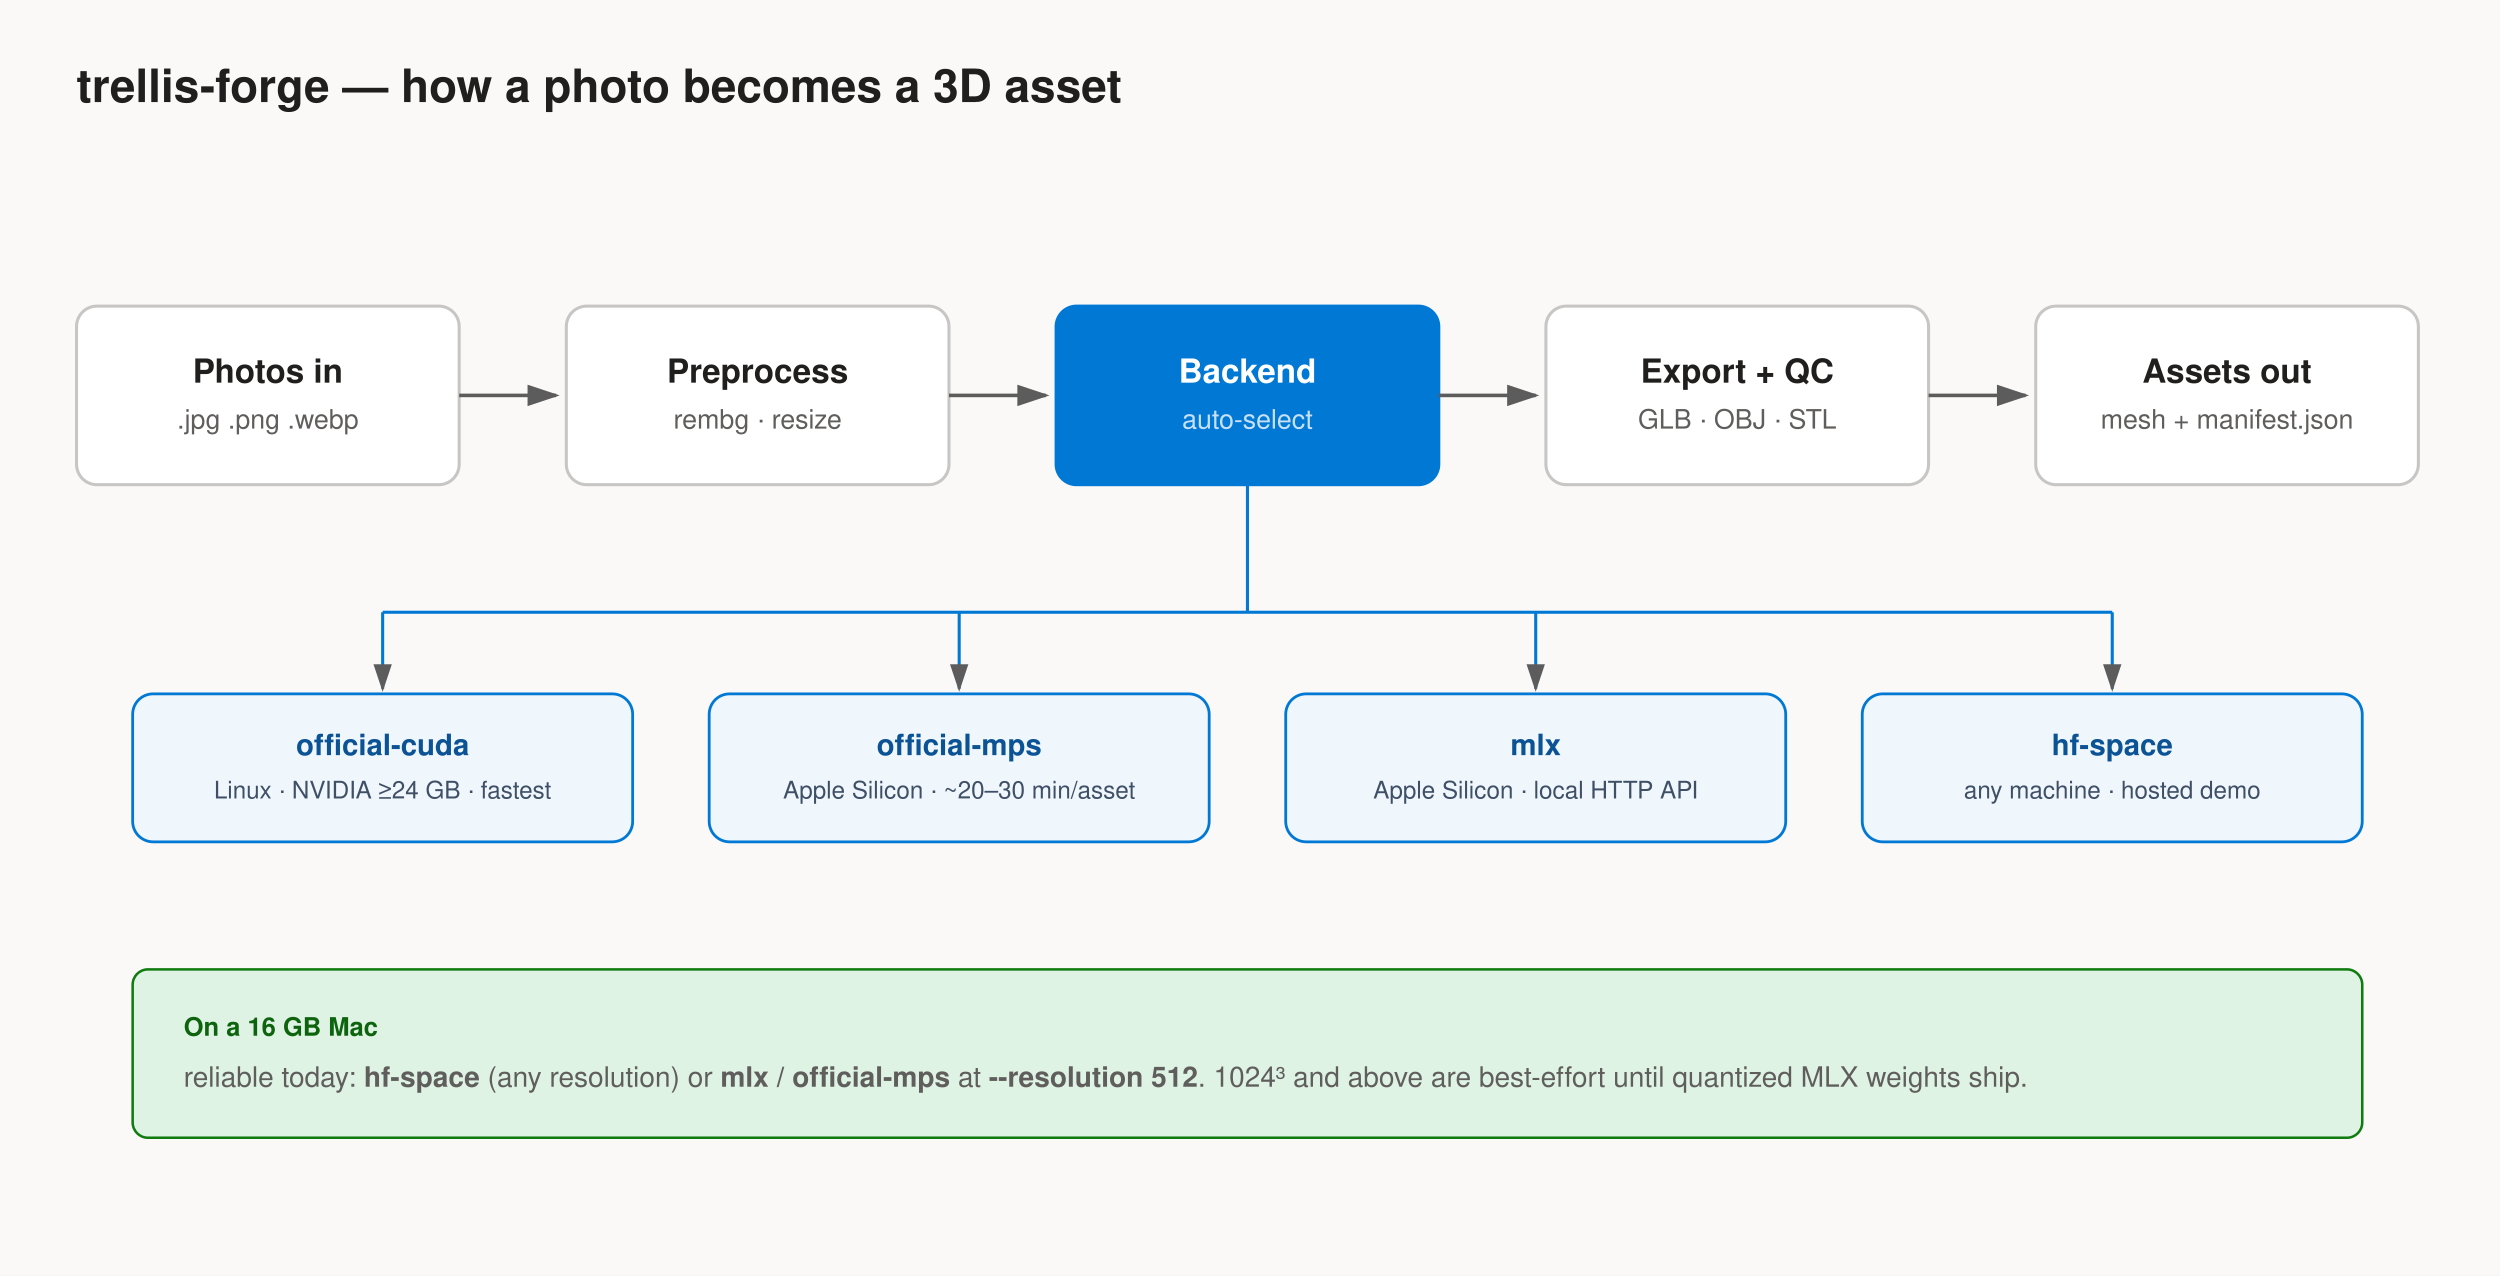
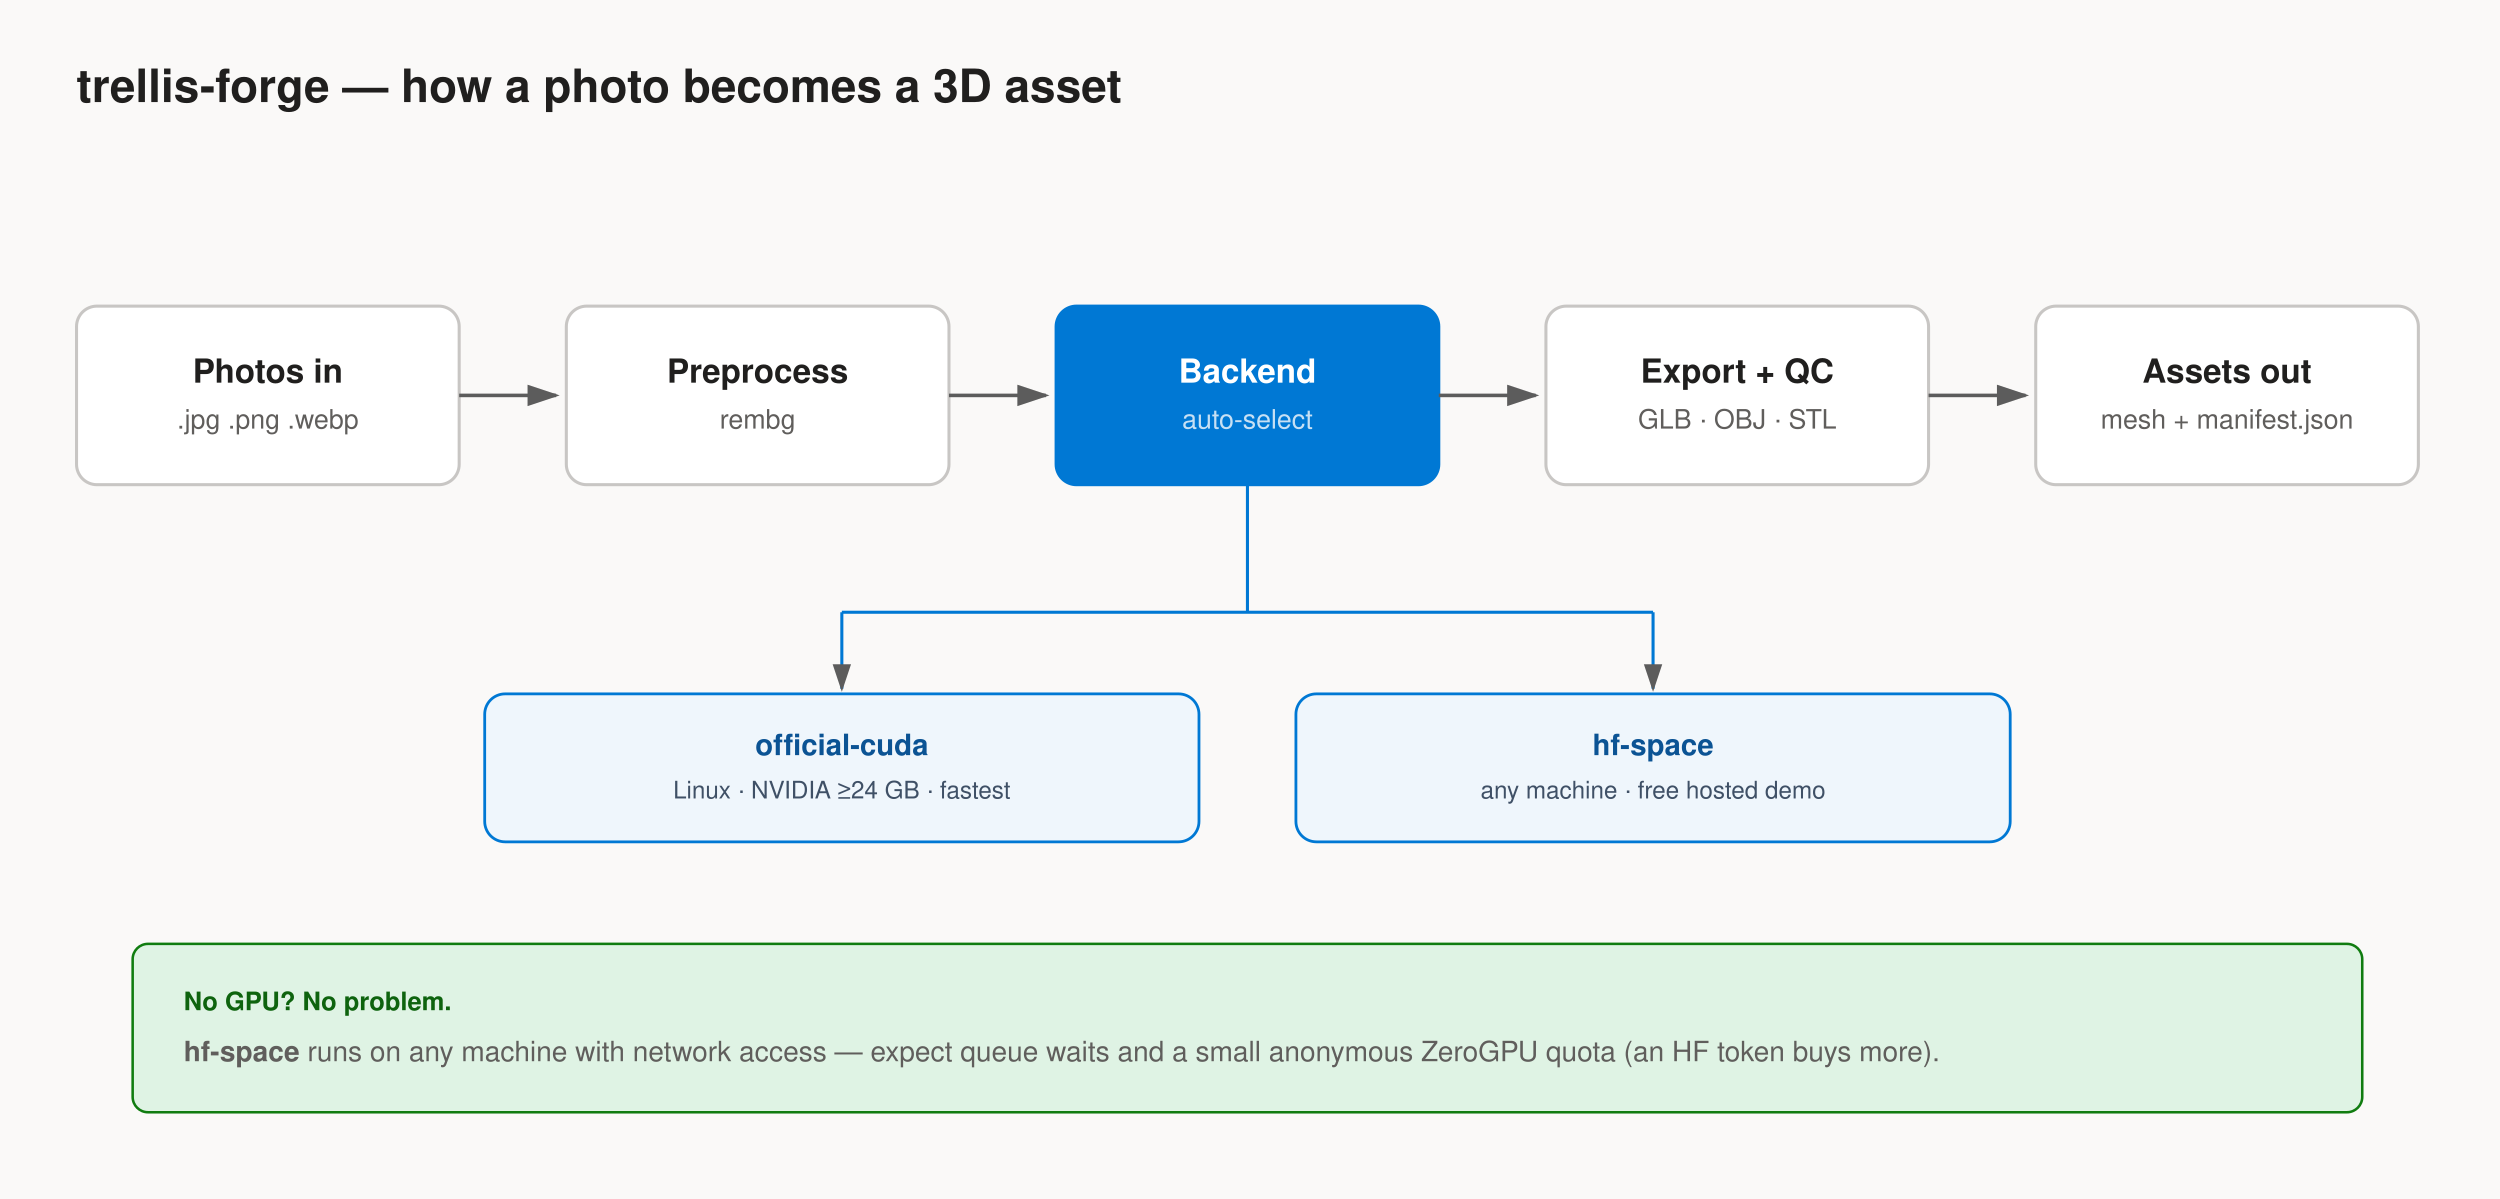
- <svg xmlns="http://www.w3.org/2000/svg" width="980" height="500" viewBox="0 0 980 500" font-family="'Segoe UI', -apple-system, Helvetica, Arial, sans-serif">
+ <svg xmlns="http://www.w3.org/2000/svg" width="980" height="470" viewBox="0 0 980 470" font-family="'Segoe UI', -apple-system, Helvetica, Arial, sans-serif">
  <defs>
    <marker id="arrow" markerWidth="10" markerHeight="10" refX="8" refY="3" orient="auto" markerUnits="strokeWidth">
      <path d="M0,0 L0,6 L9,3 z" fill="#5c5c5c" />
    </marker>
    <style>
      .stage { fill:#ffffff; stroke:#c8c6c4; stroke-width:1.2; rx:8; }
      .stageCore { fill:#0078d4; stroke:#0078d4; stroke-width:1.2; rx:8; }
      .title { font-size:13px; font-weight:600; fill:#201f1e; }
      .titleW { font-size:13px; font-weight:600; fill:#ffffff; }
      .sub { font-size:10.5px; fill:#605e5c; }
      .subW { font-size:10.5px; fill:#c7e0f4; }
      .chip { fill:#eff6fc; stroke:#0078d4; stroke-width:1.1; rx:8; }
      .chipT { font-size:11.5px; font-weight:600; fill:#0b5394; }
      .chipS { font-size:9.5px; fill:#3f5066; }
      .flow { stroke:#5c5c5c; stroke-width:1.4; fill:none; }
      .dist { stroke:#0078d4; stroke-width:1.2; fill:none; }
      .h1 { font-size:18px; font-weight:700; fill:#201f1e; }
      .cap { font-size:11px; fill:#605e5c; }
      .tag { fill:#dff3e4; stroke:#107c10; stroke-width:1; rx:6; }
      .tagT { font-size:10px; font-weight:600; fill:#0e630e; }
    </style>
  </defs>
-   <rect width="980" height="500" fill="#faf9f8" />
+   <rect width="980" height="470" fill="#faf9f8" />
  <text x="30" y="40" class="h1">trellis-forge — how a photo becomes a 3D asset</text>
  <rect x="30" y="120" width="150" height="70" class="stage" />
  <rect x="222" y="120" width="150" height="70" class="stage" />
  <rect x="414" y="120" width="150" height="70" class="stageCore" />
  <rect x="606" y="120" width="150" height="70" class="stage" />
  <rect x="798" y="120" width="150" height="70" class="stage" />
  <text x="105" y="150" text-anchor="middle" class="title">Photos in</text>
  <text x="105" y="168" text-anchor="middle" class="sub">.jpg .png .webp</text>
  <text x="297" y="150" text-anchor="middle" class="title">Preprocess</text>
-   <text x="297" y="168" text-anchor="middle" class="sub">rembg · resize</text>
+   <text x="297" y="168" text-anchor="middle" class="sub">rembg</text>
  <text x="489" y="150" text-anchor="middle" class="titleW">Backend</text>
  <text x="489" y="168" text-anchor="middle" class="subW">auto-select</text>
  <text x="681" y="150" text-anchor="middle" class="title">Export + QC</text>
  <text x="681" y="168" text-anchor="middle" class="sub">GLB · OBJ · STL</text>
  <text x="873" y="150" text-anchor="middle" class="title">Assets out</text>
  <text x="873" y="168" text-anchor="middle" class="sub">mesh + manifest.json</text>
  <line x1="180" y1="155" x2="218" y2="155" class="flow" marker-end="url(#arrow)" />
  <line x1="372" y1="155" x2="410" y2="155" class="flow" marker-end="url(#arrow)" />
  <line x1="564" y1="155" x2="602" y2="155" class="flow" marker-end="url(#arrow)" />
  <line x1="756" y1="155" x2="794" y2="155" class="flow" marker-end="url(#arrow)" />
  <line x1="489" y1="190" x2="489" y2="240" class="dist" />
-   <line x1="150" y1="240" x2="828" y2="240" class="dist" />
-   <line x1="150" y1="240" x2="150" y2="270" class="dist" marker-end="url(#arrow)" />
-   <line x1="376" y1="240" x2="376" y2="270" class="dist" marker-end="url(#arrow)" />
-   <line x1="602" y1="240" x2="602" y2="270" class="dist" marker-end="url(#arrow)" />
-   <line x1="828" y1="240" x2="828" y2="270" class="dist" marker-end="url(#arrow)" />
-   <rect x="52" y="272" width="196" height="58" class="chip" />
-   <rect x="278" y="272" width="196" height="58" class="chip" />
-   <rect x="504" y="272" width="196" height="58" class="chip" />
-   <rect x="730" y="272" width="196" height="58" class="chip" />
-   <text x="150" y="296" text-anchor="middle" class="chipT">official-cuda</text>
-   <text x="150" y="313" text-anchor="middle" class="chipS">Linux · NVIDIA ≥24 GB · fastest</text>
-   <text x="376" y="296" text-anchor="middle" class="chipT">official-mps</text>
-   <text x="376" y="313" text-anchor="middle" class="chipS">Apple Silicon · ~20–30 min/asset</text>
-   <text x="602" y="296" text-anchor="middle" class="chipT">mlx</text>
-   <text x="602" y="313" text-anchor="middle" class="chipS">Apple Silicon · local HTTP API</text>
-   <text x="828" y="296" text-anchor="middle" class="chipT">hf-space</text>
-   <text x="828" y="313" text-anchor="middle" class="chipS">any machine · hosted demo</text>
-   <rect x="52" y="380" width="874" height="66" class="tag" />
-   <text x="72" y="406" class="tagT">On a 16 GB Mac</text>
-   <text x="72" y="426" class="cap">reliable today: <tspan font-weight="600">hf-space</tspan> (any resolution) or <tspan font-weight="600">mlx / official-mps</tspan> at <tspan font-weight="600">--resolution 512</tspan>. 1024³ and above are best-effort until quantized MLX weights ship.</text>
+   <line x1="330" y1="240" x2="648" y2="240" class="dist" />
+   <line x1="330" y1="240" x2="330" y2="270" class="dist" marker-end="url(#arrow)" />
+   <line x1="648" y1="240" x2="648" y2="270" class="dist" marker-end="url(#arrow)" />
+   <rect x="190" y="272" width="280" height="58" class="chip" />
+   <rect x="508" y="272" width="280" height="58" class="chip" />
+   <text x="330" y="296" text-anchor="middle" class="chipT">official-cuda</text>
+   <text x="330" y="313" text-anchor="middle" class="chipS">Linux · NVIDIA ≥24 GB · fastest</text>
+   <text x="648" y="296" text-anchor="middle" class="chipT">hf-space</text>
+   <text x="648" y="313" text-anchor="middle" class="chipS">any machine · free hosted demo</text>
+   <rect x="52" y="370" width="874" height="66" class="tag" />
+   <text x="72" y="396" class="tagT">No GPU? No problem.</text>
+   <text x="72" y="416" class="cap">
+     <tspan font-weight="600">hf-space</tspan> runs on any machine with network access — expect queue waits and a small anonymous ZeroGPU quota (an HF token buys more).</text>
</svg>
